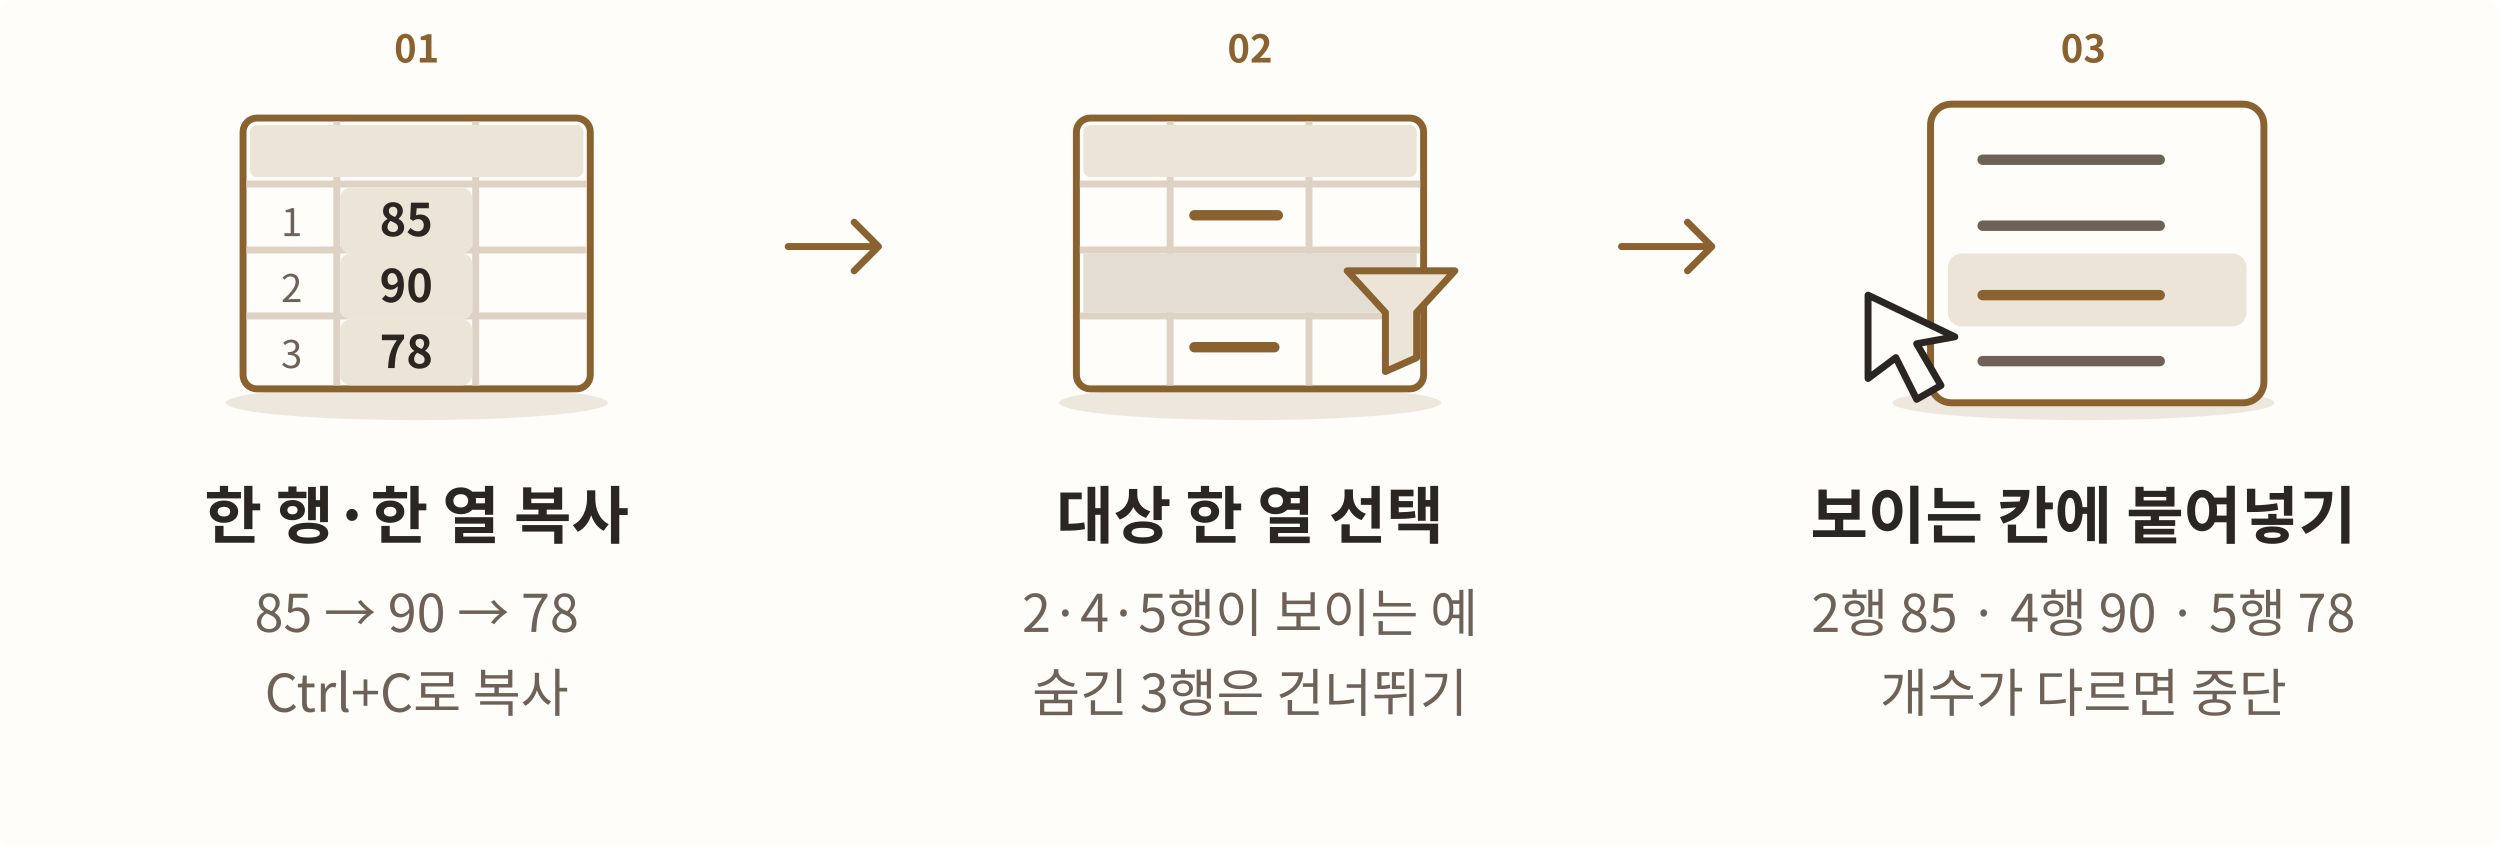
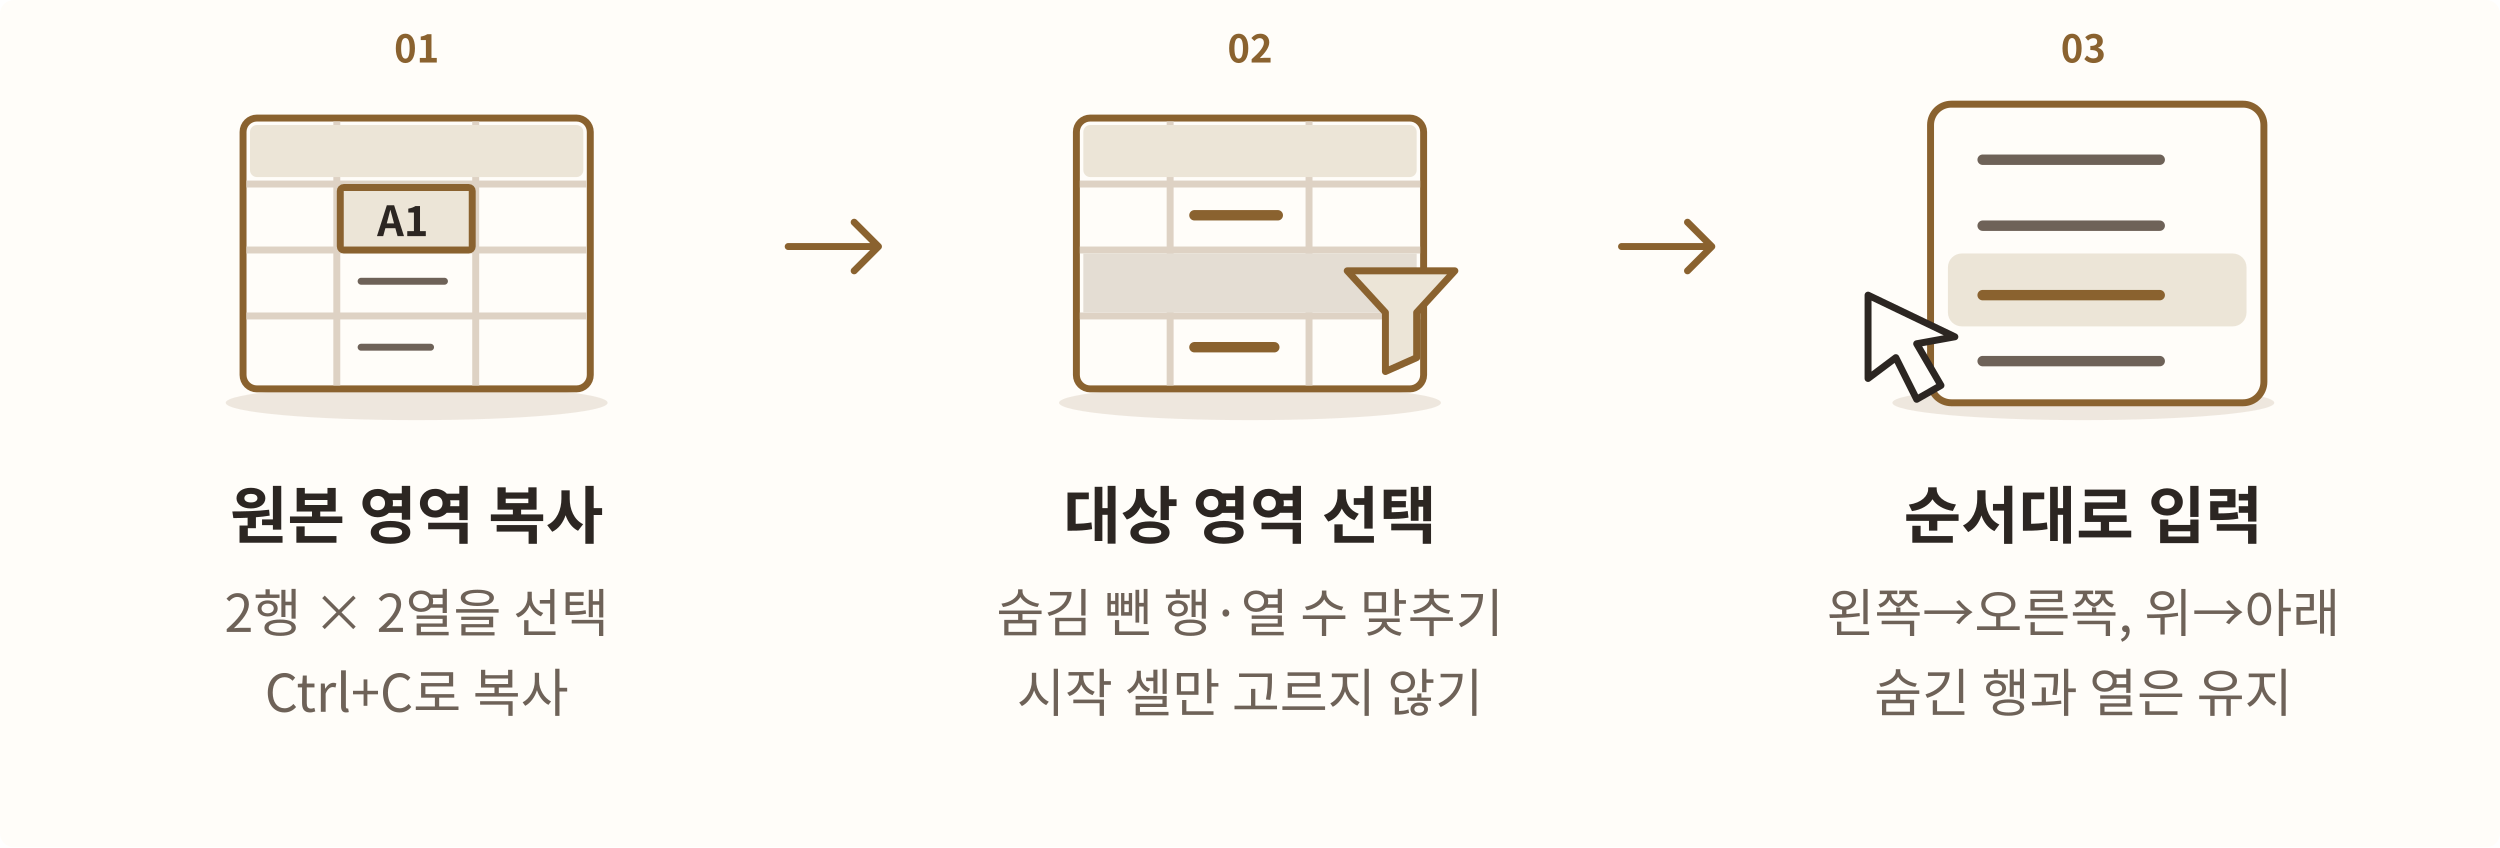
<svg xmlns="http://www.w3.org/2000/svg" width="720" height="244" viewBox="0 0 720 244" role="img" aria-labelledby="title desc">
  <g font-family="Noto Sans CJK KR, Noto Sans KR, Malgun Gothic, Segoe UI, sans-serif">
    <rect width="720" height="244" rx="4" fill="#fffdf9" />
    <text x="120.0" y="18" font-size="11" fill="#8a622f" font-weight="700" text-anchor="middle">01</text>
    <g transform="translate(48 25)">
      <ellipse cx="72" cy="91" rx="55" ry="5" fill="#ded2c4" opacity=".5" />
      <rect x="22" y="9" width="100" height="78" rx="4" fill="#fffdf9" stroke="#8a622f" stroke-width="2" />
      <path d="M23 28H121M49 10V86M89 10V86M23 47H121M23 66H121" fill="none" stroke="#ded2c4" stroke-width="2" />
      <rect x="24" y="11" width="96" height="15" rx="2" fill="#ece5d7" />
-       <text x="36" y="43" font-size="11" fill="#6e6258" font-weight="400" text-anchor="middle">1</text>
-       <rect x="51" y="30" width="36" height="17" rx="2" fill="#ece5d7" stroke="#ece5d7" stroke-width="2" />
-       <text x="69" y="43" font-size="13" fill="#2c2622" font-weight="700" text-anchor="middle">85</text>
-       <text x="36" y="62" font-size="11" fill="#6e6258" font-weight="400" text-anchor="middle">2</text>
-       <rect x="51" y="49" width="36" height="17" rx="2" fill="#ece5d7" stroke="#ece5d7" stroke-width="2" />
-       <text x="69" y="62" font-size="13" fill="#2c2622" font-weight="700" text-anchor="middle">90</text>
-       <text x="36" y="81" font-size="11" fill="#6e6258" font-weight="400" text-anchor="middle">3</text>
-       <rect x="51" y="68" width="36" height="17" rx="2" fill="#ece5d7" stroke="#ece5d7" stroke-width="2" />
-       <text x="69" y="81" font-size="13" fill="#2c2622" font-weight="700" text-anchor="middle">78</text>
+       <rect x="50" y="29" width="38" height="18" rx="1" fill="#ece5d7" stroke="#8a622f" stroke-width="2" />
+       <text x="68" y="43" font-size="12" fill="#2c2622" font-weight="700" text-anchor="middle">A1</text>
+       <path d="M56 56H80M56 75H76" fill="none" stroke="#6e6258" stroke-width="2" stroke-linecap="round" stroke-linejoin="round" />
    </g>
-     <text x="120.0" y="155" font-size="18" fill="#2c2622" font-weight="700" text-anchor="middle">한 행·한 열 복사</text>
-     <text x="120.0" y="182" font-size="15" fill="#6e6258" font-weight="400" text-anchor="middle">85 → 90 → 78</text>
+     <text x="120.0" y="155" font-size="18" fill="#2c2622" font-weight="700" text-anchor="middle">원본 영역 복사</text>
+     <text x="120.0" y="182" font-size="15" fill="#6e6258" font-weight="400" text-anchor="middle">2행 × 2열을 선택</text>
    <text x="120.0" y="205" font-size="15" fill="#6e6258" font-weight="400" text-anchor="middle">Ctrl+C로 복사</text>
    <path d="M227 71H253M246 64L253 71L246 78" fill="none" stroke="#8a622f" stroke-width="2" stroke-linecap="round" stroke-linejoin="round" />
    <text x="360.0" y="18" font-size="11" fill="#8a622f" font-weight="700" text-anchor="middle">02</text>
    <g transform="translate(288 25)">
      <ellipse cx="72" cy="91" rx="55" ry="5" fill="#ded2c4" opacity=".5" />
      <rect x="22" y="9" width="100" height="78" rx="4" fill="#fffdf9" stroke="#8a622f" stroke-width="2" />
      <path d="M23 28H121M49 10V86M89 10V86M23 47H121M23 66H121" fill="none" stroke="#ded2c4" stroke-width="2" />
      <rect x="24" y="11" width="96" height="15" rx="2" fill="#ece5d7" />
      <rect x="24" y="48" width="96" height="17" fill="#e4ddd3" />
      <path d="M100 53L131 53L120 65V78L111 82V65Z" fill="#ece5d7" stroke="#8a622f" stroke-width="2" stroke-linecap="round" stroke-linejoin="round" />
      <path d="M56 37H80M56 75H79" fill="none" stroke="#8a622f" stroke-width="3" stroke-linecap="round" stroke-linejoin="round" />
    </g>
-     <text x="360.0" y="155" font-size="18" fill="#2c2622" font-weight="700" text-anchor="middle">대상 한 열 선택</text>
-     <text x="360.0" y="182" font-size="15" fill="#6e6258" font-weight="400" text-anchor="middle">2·4·5행이 보이는 예</text>
-     <text x="360.0" y="205" font-size="15" fill="#6e6258" font-weight="400" text-anchor="middle">숨긴 3행은 건너뛰기</text>
+     <text x="360.0" y="155" font-size="18" fill="#2c2622" font-weight="700" text-anchor="middle">대상 영역 선택</text>
+     <text x="360.0" y="182" font-size="15" fill="#6e6258" font-weight="400" text-anchor="middle">숨김 뺀 행·열 수 맞추기</text>
+     <text x="360.0" y="205" font-size="15" fill="#6e6258" font-weight="400" text-anchor="middle">시작 셀만 고르지 않기</text>
    <path d="M467 71H493M486 64L493 71L486 78" fill="none" stroke="#8a622f" stroke-width="2" stroke-linecap="round" stroke-linejoin="round" />
    <text x="600.0" y="18" font-size="11" fill="#8a622f" font-weight="700" text-anchor="middle">03</text>
    <g transform="translate(528 25)">
      <ellipse cx="72" cy="91" rx="55" ry="5" fill="#ded2c4" opacity=".5" />
      <rect x="28" y="5" width="96" height="86" rx="6" fill="#fffdf9" stroke="#8a622f" stroke-width="2" />
      <path d="M43 21H94" fill="none" stroke="#6e6258" stroke-width="3" stroke-linecap="round" stroke-linejoin="round" />
      <path d="M43 40H94" fill="none" stroke="#6e6258" stroke-width="3" stroke-linecap="round" stroke-linejoin="round" />
      <rect x="34" y="49" width="84" height="19" rx="3" fill="#ece5d7" stroke="#ece5d7" stroke-width="2" />
      <path d="M43 60H94" fill="none" stroke="#8a622f" stroke-width="3" stroke-linecap="round" stroke-linejoin="round" />
      <path d="M43 79H94" fill="none" stroke="#6e6258" stroke-width="3" stroke-linecap="round" stroke-linejoin="round" />
      <path d="M10 60L10 84L18 78L24 90L31 86L24 74L35 72Z" fill="#fffdf9" stroke="#2c2622" stroke-width="2" stroke-linecap="round" stroke-linejoin="round" />
    </g>
-     <text x="600.0" y="155" font-size="18" fill="#2c2622" font-weight="700" text-anchor="middle">보이는 칸에 붙여넣기</text>
-     <text x="600.0" y="182" font-size="15" fill="#6e6258" font-weight="400" text-anchor="middle">2행 85 · 4행 90 · 5행 78</text>
-     <text x="600.0" y="205" font-size="15" fill="#6e6258" font-weight="400" text-anchor="middle">개수가 다르면 중단</text>
+     <text x="600.0" y="155" font-size="18" fill="#2c2622" font-weight="700" text-anchor="middle">순서대로 입력</text>
+     <text x="600.0" y="182" font-size="15" fill="#6e6258" font-weight="400" text-anchor="middle">왼쪽→오른쪽, 위→아래</text>
+     <text x="600.0" y="205" font-size="15" fill="#6e6258" font-weight="400" text-anchor="middle">숨긴 행과 열은 유지</text>
  </g>
</svg>
